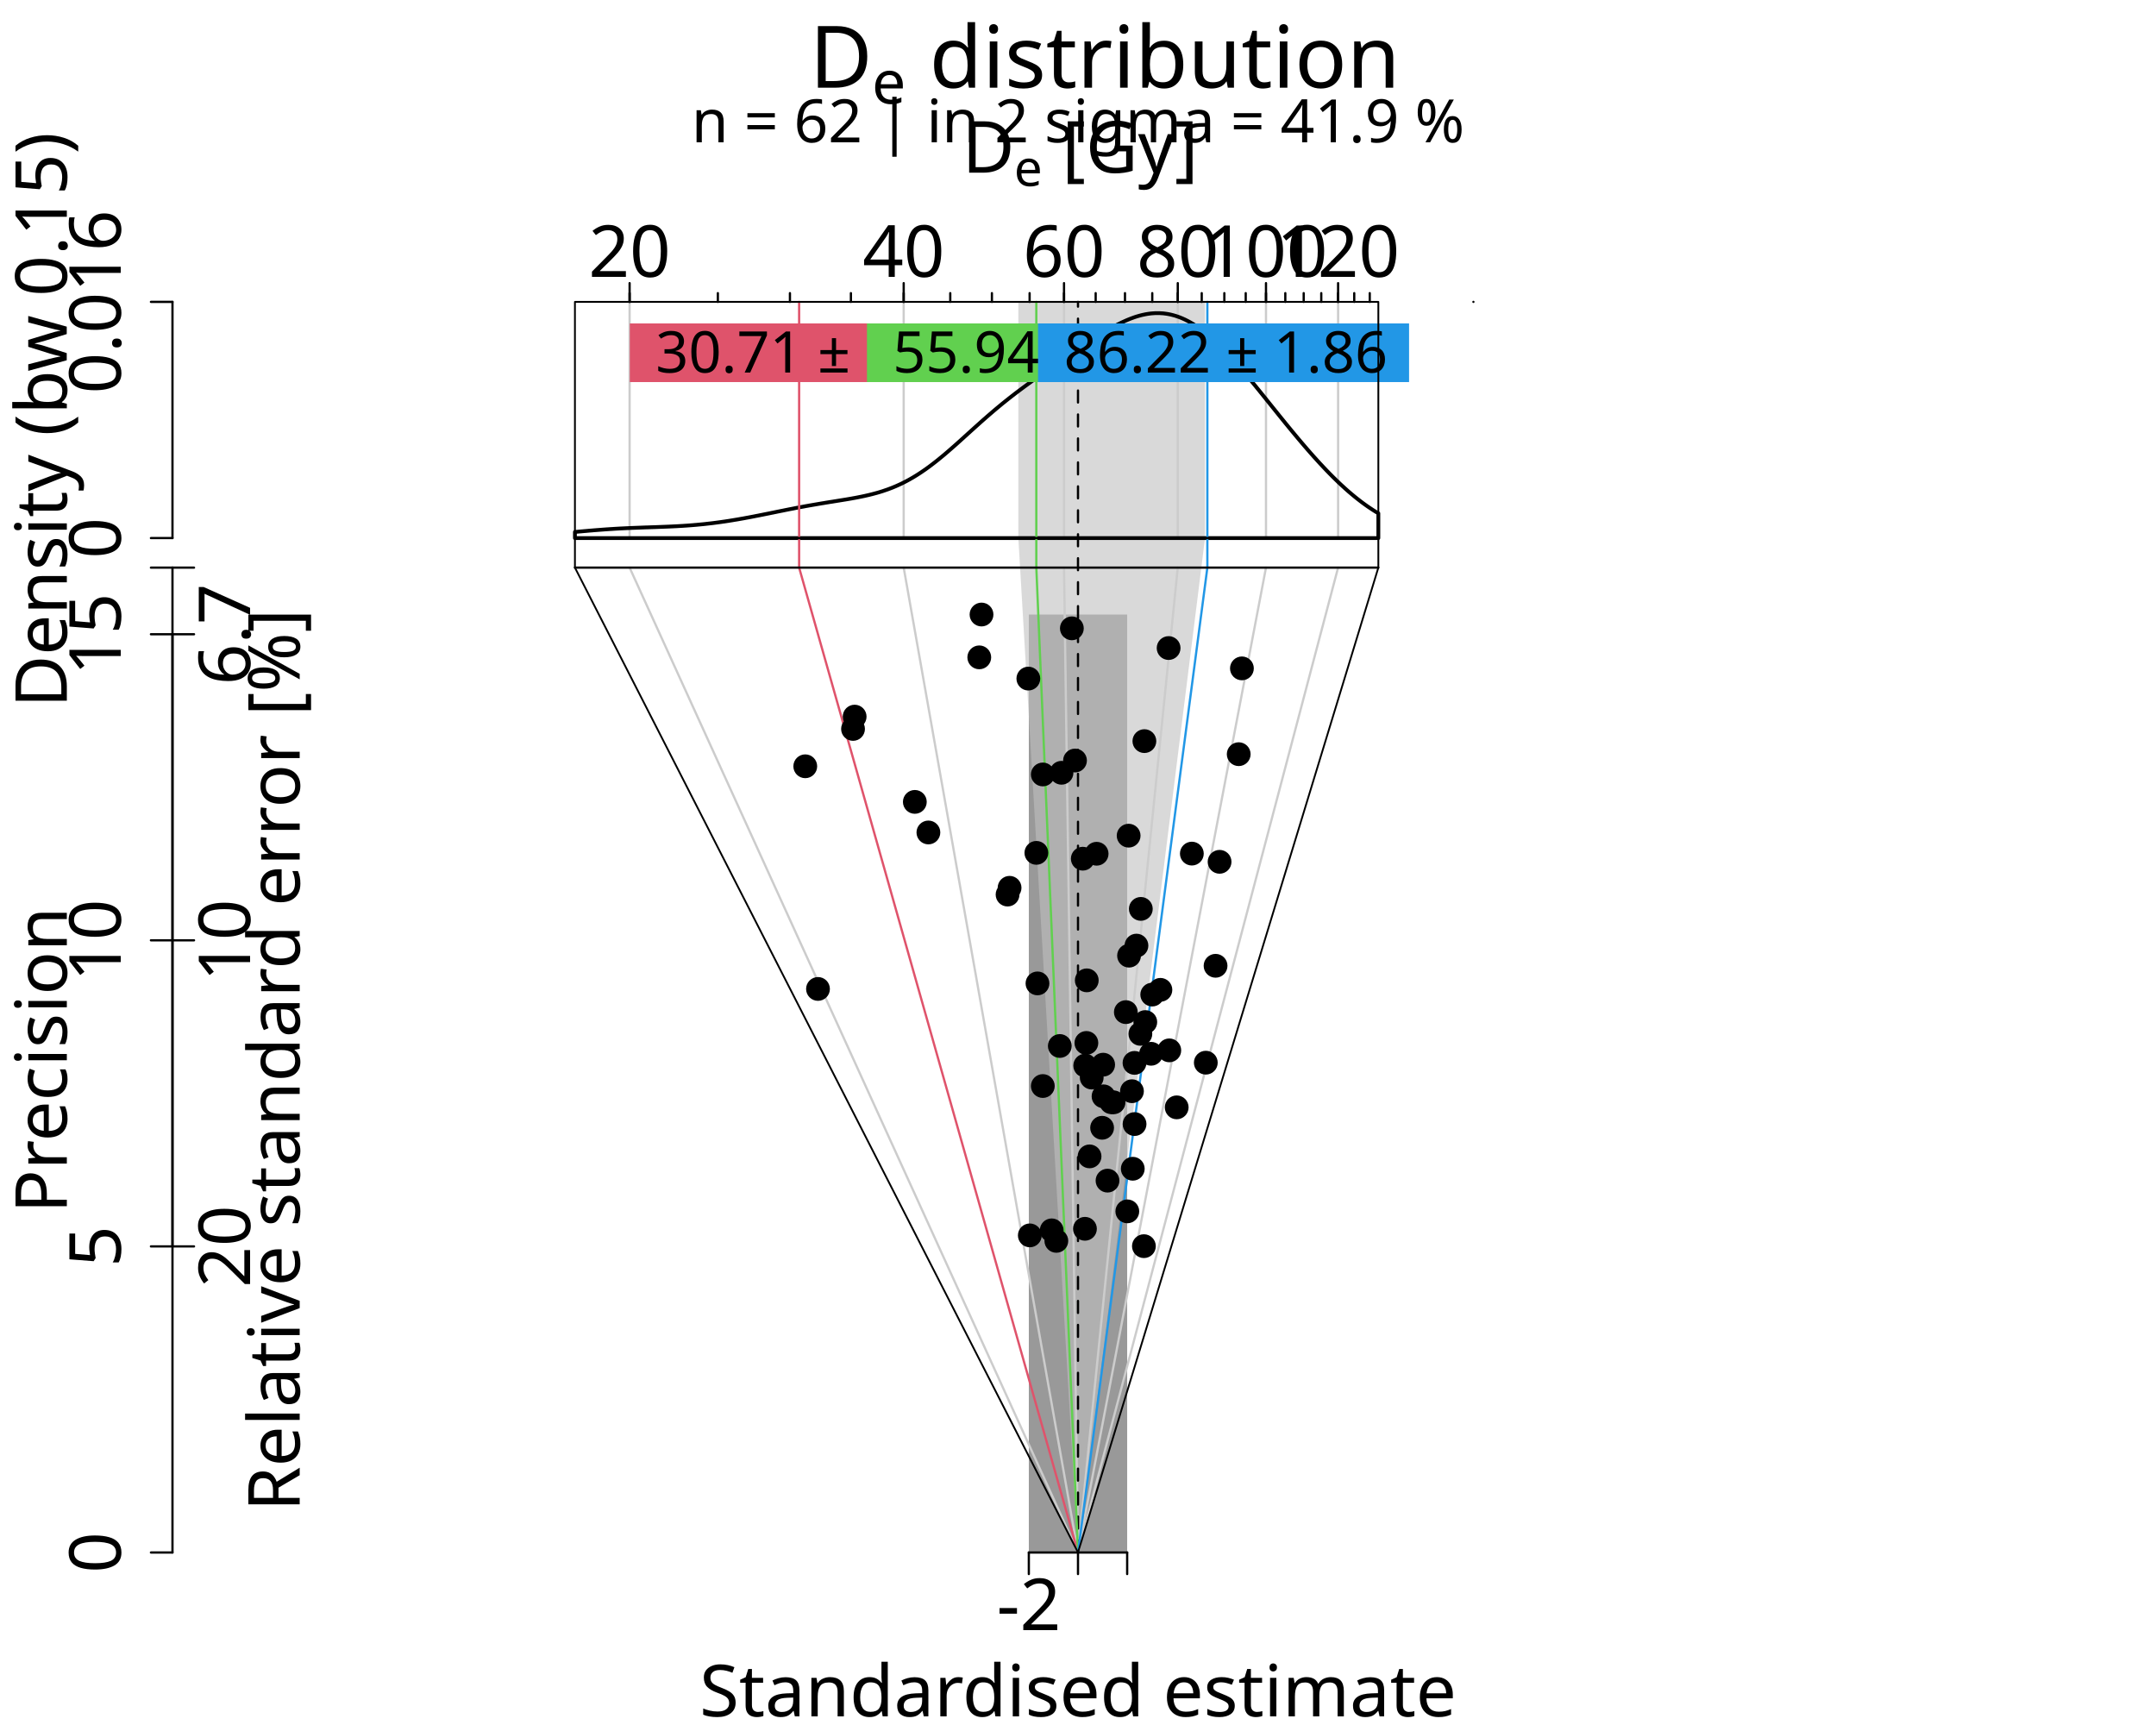
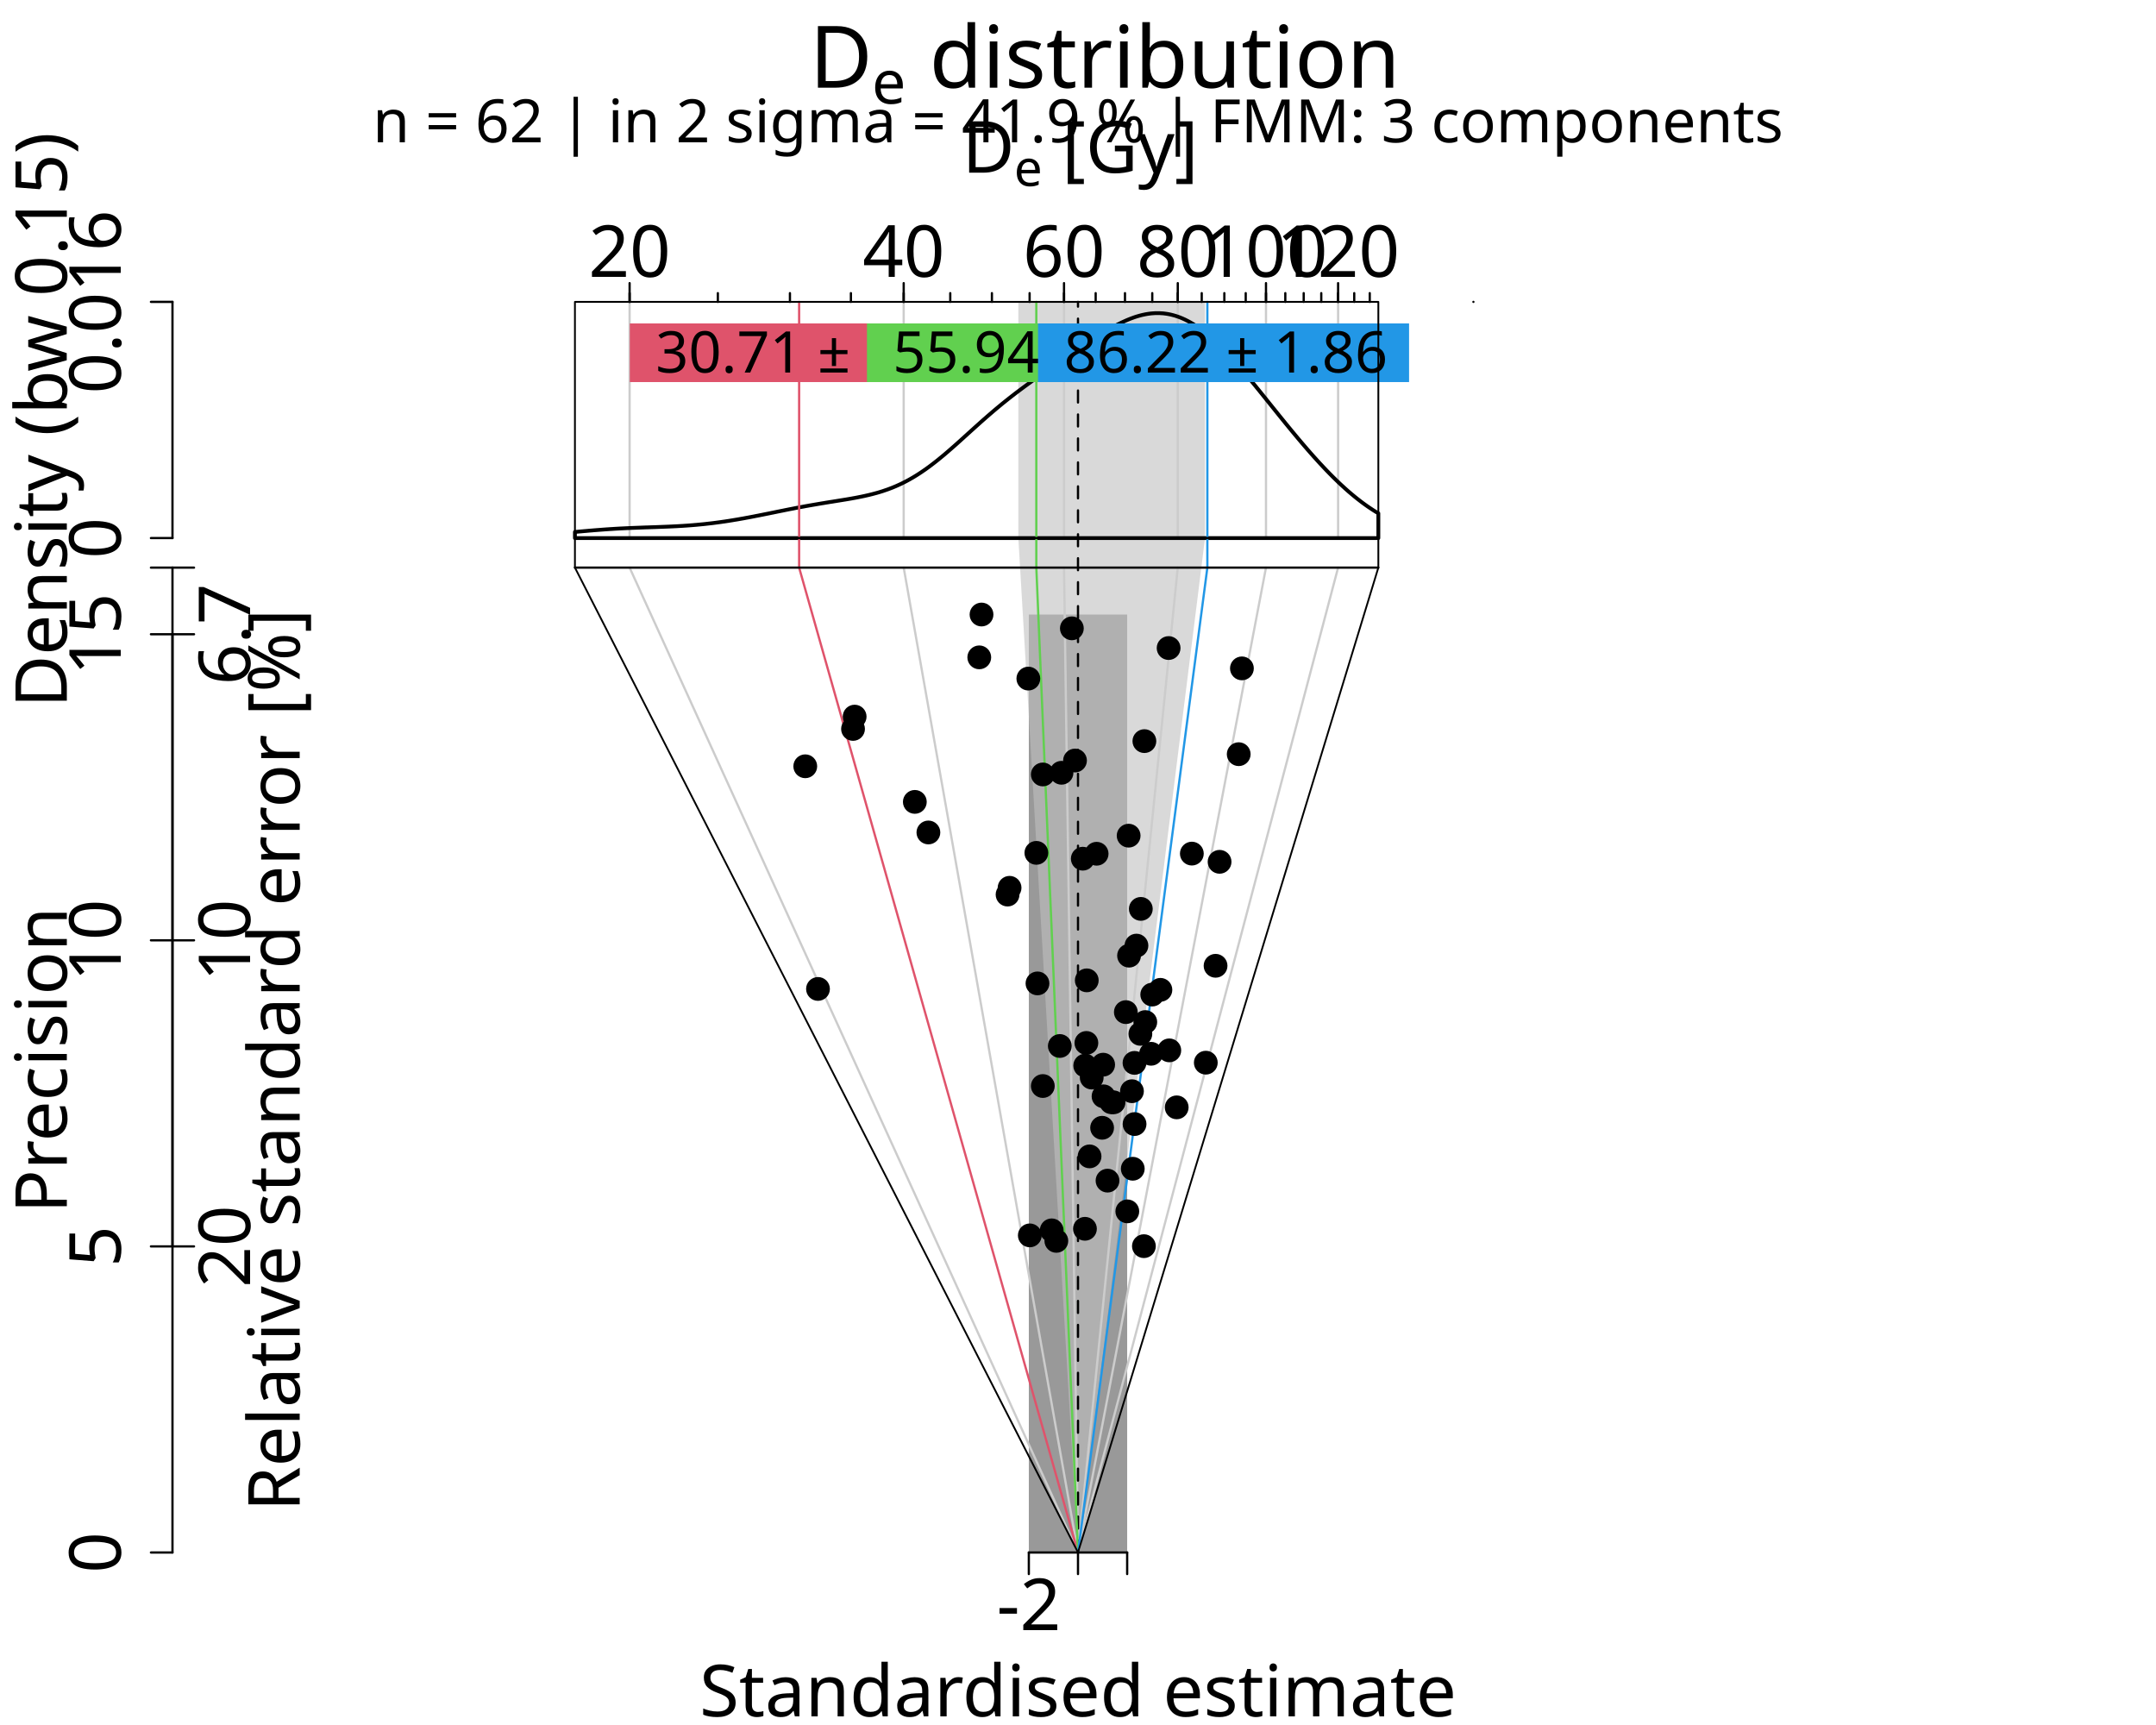
<svg xmlns="http://www.w3.org/2000/svg" class="svglite" data-engine-version="2.0" width="720.00pt" height="576.00pt" viewBox="0 0 720.00 576.00">
  <defs>
    <style type="text/css">
    .svglite line, .svglite polyline, .svglite polygon, .svglite path, .svglite rect, .svglite circle {
      fill: none;
      stroke: #000000;
      stroke-linecap: round;
      stroke-linejoin: round;
      stroke-miterlimit: 10.00;
    }
  </style>
  </defs>
  <rect width="100%" height="100%" style="stroke: none; fill: #FFFFFF;" />
  <defs>
    <clipPath id="cpMC4wMHw3MjAuMDB8MC4wMHw1NzYuMDA=">
      <rect x="0.00" y="0.00" width="720.00" height="576.00" />
    </clipPath>
  </defs>
  <g clip-path="url(#cpMC4wMHw3MjAuMDB8MC4wMHw1NzYuMDA=)">
    <text x="360.00" y="573.12" text-anchor="middle" style="font-size: 24.00px; font-family: sans;" textLength="238.84px" lengthAdjust="spacingAndGlyphs">Standardised estimate</text>
    <polygon points="343.58,518.40 376.42,518.40 376.42,205.20 343.58,205.20 " style="stroke-width: 0.75; stroke: none; fill: #999999;" />
    <polygon points="624.10,-234.71 624.10,-234.71 624.10,-987.82 624.10,-987.82 " style="stroke-width: 0.75; stroke: none; fill: #FFFFFF;" />
    <polygon points="360.00,518.40 401.19,189.54 402.42,179.67 402.42,100.80 340.08,100.80 340.08,179.67 340.66,189.54 " style="stroke-width: 0.75; stroke: none; fill: #BFBFBF; fill-opacity: 0.60;" />
    <polyline points="360.00,518.40 210.26,189.54 " style="stroke-width: 0.75; stroke: #CCCCCC;" />
    <polyline points="210.26,179.67 210.26,100.80 " style="stroke-width: 0.75; stroke: #CCCCCC;" />
    <polyline points="360.00,518.40 301.79,189.54 " style="stroke-width: 0.75; stroke: #CCCCCC;" />
    <polyline points="301.79,179.67 301.79,100.80 " style="stroke-width: 0.75; stroke: #CCCCCC;" />
    <polyline points="360.00,518.40 355.33,189.54 " style="stroke-width: 0.75; stroke: #CCCCCC;" />
    <polyline points="355.33,179.67 355.33,100.80 " style="stroke-width: 0.75; stroke: #CCCCCC;" />
    <polyline points="360.00,518.40 393.32,189.54 " style="stroke-width: 0.75; stroke: #CCCCCC;" />
    <polyline points="393.32,179.67 393.32,100.80 " style="stroke-width: 0.75; stroke: #CCCCCC;" />
    <polyline points="360.00,518.40 422.78,189.54 " style="stroke-width: 0.75; stroke: #CCCCCC;" />
    <polyline points="422.78,179.67 422.78,100.80 " style="stroke-width: 0.75; stroke: #CCCCCC;" />
    <polyline points="360.00,518.40 446.86,189.54 " style="stroke-width: 0.75; stroke: #CCCCCC;" />
    <polyline points="446.86,179.67 446.86,100.80 " style="stroke-width: 0.75; stroke: #CCCCCC;" />
    <polyline points="360.00,518.40 360.00,189.54 360.00,179.67 360.00,100.80 " style="stroke-width: 0.75; stroke-dasharray: 4.00,4.00;" />
    <polygon points="192.00,179.67 192.00,177.63 192.53,177.58 193.05,177.53 193.58,177.48 194.10,177.44 194.63,177.39 195.15,177.34 195.68,177.30 196.20,177.25 196.73,177.20 197.25,177.16 197.78,177.12 198.30,177.07 198.83,177.03 199.35,176.99 199.88,176.95 200.40,176.91 200.93,176.87 201.45,176.83 201.98,176.79 202.50,176.75 203.03,176.72 203.55,176.68 204.08,176.65 204.60,176.62 205.13,176.58 205.65,176.55 206.18,176.52 206.70,176.49 207.23,176.46 207.75,176.44 208.28,176.41 208.80,176.39 209.33,176.36 209.85,176.34 210.38,176.31 210.90,176.29 211.43,176.27 211.95,176.25 212.48,176.23 213.00,176.21 213.53,176.19 214.05,176.17 214.58,176.15 215.10,176.13 215.63,176.11 216.15,176.10 216.68,176.08 217.20,176.06 217.73,176.04 218.25,176.03 218.78,176.01 219.30,175.99 219.83,175.97 220.35,175.95 220.88,175.93 221.40,175.91 221.93,175.89 222.45,175.87 222.98,175.85 223.50,175.83 224.03,175.80 224.55,175.78 225.08,175.75 225.60,175.73 226.13,175.70 226.65,175.67 227.18,175.64 227.70,175.61 228.23,175.58 228.75,175.54 229.28,175.51 229.80,175.47 230.33,175.43 230.85,175.39 231.38,175.35 231.90,175.30 232.43,175.26 232.95,175.21 233.48,175.16 234.00,175.11 234.53,175.06 235.05,175.01 235.58,174.95 236.10,174.89 236.63,174.83 237.15,174.77 237.68,174.71 238.20,174.65 238.73,174.58 239.25,174.51 239.78,174.44 240.30,174.37 240.83,174.30 241.35,174.22 241.88,174.15 242.40,174.07 242.93,173.99 243.45,173.91 243.98,173.82 244.50,173.74 245.03,173.65 245.55,173.56 246.08,173.48 246.60,173.39 247.13,173.29 247.65,173.20 248.18,173.11 248.71,173.01 249.23,172.91 249.76,172.82 250.28,172.72 250.81,172.62 251.33,172.52 251.86,172.42 252.38,172.31 252.91,172.21 253.43,172.11 253.96,172.00 254.48,171.90 255.01,171.79 255.53,171.69 256.06,171.58 256.58,171.48 257.11,171.37 257.63,171.26 258.16,171.16 258.68,171.05 259.21,170.94 259.73,170.83 260.26,170.73 260.78,170.62 261.31,170.52 261.83,170.41 262.36,170.30 262.88,170.20 263.41,170.09 263.93,169.99 264.46,169.89 264.98,169.79 265.51,169.68 266.03,169.58 266.56,169.48 267.08,169.38 267.61,169.28 268.13,169.19 268.66,169.09 269.18,168.99 269.71,168.90 270.23,168.80 270.76,168.71 271.28,168.62 271.81,168.53 272.33,168.44 272.86,168.35 273.38,168.26 273.91,168.17 274.43,168.08 274.96,168.00 275.48,167.91 276.01,167.82 276.53,167.74 277.06,167.65 277.58,167.57 278.11,167.49 278.63,167.40 279.16,167.32 279.68,167.23 280.21,167.15 280.73,167.06 281.26,166.98 281.78,166.89 282.31,166.81 282.83,166.72 283.36,166.63 283.88,166.54 284.41,166.45 284.93,166.35 285.46,166.26 285.98,166.16 286.51,166.06 287.03,165.95 287.56,165.85 288.08,165.74 288.61,165.63 289.13,165.51 289.66,165.39 290.18,165.27 290.71,165.14 291.23,165.01 291.76,164.87 292.28,164.73 292.81,164.59 293.33,164.44 293.86,164.28 294.38,164.12 294.91,163.95 295.43,163.77 295.96,163.59 296.48,163.41 297.01,163.21 297.53,163.01 298.06,162.81 298.58,162.59 299.11,162.37 299.63,162.14 300.16,161.90 300.68,161.66 301.21,161.41 301.73,161.15 302.26,160.88 302.78,160.61 303.31,160.32 303.84,160.03 304.36,159.73 304.89,159.43 305.41,159.11 305.94,158.79 306.46,158.46 306.99,158.12 307.51,157.78 308.04,157.42 308.56,157.06 309.09,156.70 309.61,156.32 310.14,155.94 310.66,155.55 311.19,155.15 311.71,154.75 312.24,154.34 312.76,153.93 313.29,153.51 313.81,153.08 314.34,152.65 314.86,152.22 315.39,151.78 315.91,151.33 316.44,150.88 316.96,150.43 317.49,149.97 318.01,149.51 318.54,149.05 319.06,148.59 319.59,148.12 320.11,147.65 320.64,147.18 321.16,146.70 321.69,146.23 322.21,145.75 322.74,145.28 323.26,144.80 323.79,144.33 324.31,143.85 324.84,143.38 325.36,142.90 325.89,142.43 326.41,141.96 326.94,141.49 327.46,141.02 327.99,140.55 328.51,140.09 329.04,139.63 329.56,139.17 330.09,138.71 330.61,138.26 331.14,137.81 331.66,137.36 332.19,136.91 332.71,136.47 333.24,136.03 333.76,135.60 334.29,135.16 334.81,134.73 335.34,134.31 335.86,133.89 336.39,133.47 336.91,133.05 337.44,132.64 337.96,132.23 338.49,131.83 339.01,131.42 339.54,131.02 340.06,130.63 340.59,130.23 341.11,129.84 341.64,129.45 342.16,129.06 342.69,128.68 343.21,128.30 343.74,127.92 344.26,127.54 344.79,127.16 345.31,126.79 345.84,126.42 346.36,126.04 346.89,125.67 347.41,125.30 347.94,124.94 348.46,124.57 348.99,124.20 349.51,123.84 350.04,123.47 350.56,123.11 351.09,122.74 351.61,122.38 352.14,122.02 352.66,121.65 353.19,121.29 353.71,120.93 354.24,120.57 354.76,120.20 355.29,119.84 355.81,119.48 356.34,119.12 356.86,118.76 357.39,118.40 357.91,118.03 358.44,117.67 358.96,117.31 359.49,116.95 360.02,116.60 360.54,116.24 361.07,115.88 361.59,115.52 362.12,115.17 362.64,114.82 363.17,114.47 363.69,114.12 364.22,113.77 364.74,113.42 365.27,113.08 365.79,112.74 366.32,112.40 366.84,112.07 367.37,111.74 367.89,111.41 368.42,111.09 368.94,110.77 369.47,110.45 369.99,110.14 370.52,109.84 371.04,109.54 371.57,109.25 372.09,108.96 372.62,108.68 373.14,108.40 373.67,108.14 374.19,107.87 374.72,107.62 375.24,107.38 375.77,107.14 376.29,106.91 376.82,106.69 377.34,106.48 377.87,106.28 378.39,106.09 378.92,105.90 379.44,105.73 379.97,105.57 380.49,105.42 381.02,105.28 381.54,105.15 382.07,105.04 382.59,104.93 383.12,104.84 383.64,104.76 384.17,104.69 384.69,104.64 385.22,104.60 385.74,104.57 386.27,104.56 386.79,104.56 387.32,104.57 387.84,104.60 388.37,104.63 388.89,104.69 389.42,104.76 389.94,104.84 390.47,104.94 390.99,105.05 391.52,105.18 392.04,105.32 392.57,105.47 393.09,105.65 393.62,105.83 394.14,106.03 394.67,106.24 395.19,106.47 395.72,106.71 396.24,106.97 396.77,107.24 397.29,107.52 397.82,107.82 398.34,108.13 398.87,108.46 399.39,108.80 399.92,109.15 400.44,109.52 400.97,109.89 401.49,110.29 402.02,110.69 402.54,111.10 403.07,111.53 403.59,111.97 404.12,112.42 404.64,112.88 405.17,113.35 405.69,113.83 406.22,114.33 406.74,114.83 407.27,115.34 407.79,115.86 408.32,116.39 408.84,116.93 409.37,117.48 409.89,118.03 410.42,118.59 410.94,119.16 411.47,119.74 411.99,120.32 412.52,120.91 413.04,121.51 413.57,122.11 414.09,122.71 414.62,123.32 415.15,123.94 415.67,124.56 416.20,125.18 416.72,125.81 417.25,126.44 417.77,127.08 418.30,127.72 418.82,128.36 419.35,129.00 419.87,129.65 420.40,130.29 420.92,130.94 421.45,131.59 421.97,132.24 422.50,132.89 423.02,133.55 423.55,134.20 424.07,134.85 424.60,135.51 425.12,136.16 425.65,136.81 426.17,137.46 426.70,138.12 427.22,138.77 427.75,139.42 428.27,140.06 428.80,140.71 429.32,141.36 429.85,142.00 430.37,142.64 430.90,143.28 431.42,143.92 431.95,144.55 432.47,145.18 433.00,145.81 433.52,146.44 434.05,147.06 434.57,147.68 435.10,148.30 435.62,148.91 436.15,149.52 436.67,150.13 437.20,150.73 437.72,151.33 438.25,151.92 438.77,152.51 439.30,153.09 439.82,153.67 440.35,154.25 440.87,154.82 441.40,155.38 441.92,155.94 442.45,156.50 442.97,157.05 443.50,157.59 444.02,158.13 444.55,158.66 445.07,159.19 445.60,159.71 446.12,160.22 446.65,160.73 447.17,161.23 447.70,161.73 448.22,162.21 448.75,162.69 449.27,163.17 449.80,163.64 450.32,164.10 450.85,164.55 451.37,164.99 451.90,165.43 452.42,165.86 452.95,166.29 453.47,166.70 454.00,167.11 454.52,167.51 455.05,167.91 455.57,168.29 456.10,168.67 456.62,169.04 457.15,169.40 457.67,169.75 458.20,170.10 458.72,170.44 459.25,170.77 459.77,171.09 460.30,171.40 460.30,179.67 " style="stroke-width: 1.27; fill: none;" />
    <line x1="57.60" y1="179.67" x2="57.60" y2="100.80" style="stroke-width: 0.75;" />
    <line x1="57.60" y1="179.67" x2="50.40" y2="179.67" style="stroke-width: 0.75;" />
    <line x1="57.60" y1="100.80" x2="50.40" y2="100.80" style="stroke-width: 0.75;" />
    <text transform="translate(40.32,179.67) rotate(-90)" text-anchor="middle" style="font-size: 24.00px; font-family: sans;" textLength="13.35px" lengthAdjust="spacingAndGlyphs">0</text>
    <text transform="translate(40.32,100.80) rotate(-90)" text-anchor="middle" style="font-size: 24.00px; font-family: sans;" textLength="60.06px" lengthAdjust="spacingAndGlyphs">0.016</text>
    <text transform="translate(22.32,140.24) rotate(-90)" text-anchor="middle" style="font-size: 24.00px; font-family: sans;" textLength="186.77px" lengthAdjust="spacingAndGlyphs">Density (bw 0.15)</text>
    <polyline points="360.00,518.40 266.87,189.54 266.87,100.80 " style="stroke-width: 0.75; stroke: #DF536B;" />
    <rect x="210.32" y="108.00" width="123.91" height="19.58" style="stroke-width: 0.75; stroke: none; fill: #DF536B;" />
    <text x="218.96" y="124.40" style="font-size: 19.20px; font-family: sans;" textLength="106.63px" lengthAdjust="spacingAndGlyphs">30.71 ± 1.03</text>
    <polyline points="360.00,518.40 346.08,189.54 346.08,100.80 " style="stroke-width: 0.75; stroke: #61D04F;" />
    <rect x="289.52" y="108.00" width="123.91" height="19.58" style="stroke-width: 0.75; stroke: none; fill: #61D04F;" />
    <text x="298.16" y="124.40" style="font-size: 19.20px; font-family: sans;" textLength="106.63px" lengthAdjust="spacingAndGlyphs">55.94 ± 1.23</text>
    <polyline points="360.00,518.40 403.20,189.54 403.20,100.80 " style="stroke-width: 0.75; stroke: #2297E6;" />
    <rect x="346.65" y="108.00" width="123.91" height="19.58" style="stroke-width: 0.75; stroke: none; fill: #2297E6;" />
    <text x="355.29" y="124.40" style="font-size: 19.20px; font-family: sans;" textLength="106.63px" lengthAdjust="spacingAndGlyphs">86.22 ± 1.86</text>
    <text x="270.35" y="29.28" style="font-size: 28.80px; font-family: sans;" textLength="20.81px" lengthAdjust="spacingAndGlyphs">D</text>
    <text x="291.16" y="34.60" style="font-size: 20.16px; font-family: sans;" textLength="11.21px" lengthAdjust="spacingAndGlyphs">e</text>
    <text x="302.37" y="29.28" style="font-size: 28.80px; font-family: sans;" textLength="8.00px" lengthAdjust="spacingAndGlyphs"> </text>
    <text x="310.37" y="29.28" style="font-size: 28.80px; font-family: sans;" textLength="139.28px" lengthAdjust="spacingAndGlyphs">distribution</text>
    <line x1="57.60" y1="518.40" x2="57.60" y2="211.78" style="stroke-width: 0.75;" />
    <line x1="57.60" y1="518.40" x2="50.40" y2="518.40" style="stroke-width: 0.75;" />
    <line x1="57.60" y1="416.19" x2="50.40" y2="416.19" style="stroke-width: 0.75;" />
    <line x1="57.60" y1="313.98" x2="50.40" y2="313.98" style="stroke-width: 0.75;" />
    <line x1="57.60" y1="211.78" x2="50.40" y2="211.78" style="stroke-width: 0.75;" />
    <text transform="translate(40.32,518.40) rotate(-90)" text-anchor="middle" style="font-size: 24.00px; font-family: sans;" textLength="13.35px" lengthAdjust="spacingAndGlyphs">0</text>
    <text transform="translate(40.32,416.19) rotate(-90)" text-anchor="middle" style="font-size: 24.00px; font-family: sans;" textLength="13.35px" lengthAdjust="spacingAndGlyphs">5</text>
    <text transform="translate(40.32,313.98) rotate(-90)" text-anchor="middle" style="font-size: 24.00px; font-family: sans;" textLength="26.70px" lengthAdjust="spacingAndGlyphs">10</text>
    <text transform="translate(40.32,211.78) rotate(-90)" text-anchor="middle" style="font-size: 24.00px; font-family: sans;" textLength="26.70px" lengthAdjust="spacingAndGlyphs">15</text>
    <polyline points="57.60,211.78 57.60,189.54 " style="stroke-width: 0.75;" />
    <line x1="57.60" y1="189.54" x2="50.40" y2="189.54" style="stroke-width: 0.75;" />
    <line x1="57.60" y1="189.54" x2="64.80" y2="189.54" style="stroke-width: 0.75;" />
    <text transform="translate(22.32,353.97) rotate(-90)" text-anchor="middle" style="font-size: 24.00px; font-family: sans;" textLength="98.73px" lengthAdjust="spacingAndGlyphs">Precision</text>
    <text transform="translate(100.08,353.97) rotate(-90)" text-anchor="middle" style="font-size: 24.00px; font-family: sans;" textLength="285.48px" lengthAdjust="spacingAndGlyphs">Relative standard error [%]</text>
    <line x1="57.60" y1="416.19" x2="57.60" y2="211.78" style="stroke-width: 0.75;" />
    <line x1="57.60" y1="416.19" x2="64.80" y2="416.19" style="stroke-width: 0.75;" />
    <line x1="57.60" y1="313.98" x2="64.80" y2="313.98" style="stroke-width: 0.75;" />
    <line x1="57.60" y1="211.78" x2="64.80" y2="211.78" style="stroke-width: 0.75;" />
    <text transform="translate(83.52,416.19) rotate(-90)" text-anchor="middle" style="font-size: 24.00px; font-family: sans;" textLength="26.70px" lengthAdjust="spacingAndGlyphs">20</text>
    <text transform="translate(83.52,313.98) rotate(-90)" text-anchor="middle" style="font-size: 24.00px; font-family: sans;" textLength="26.70px" lengthAdjust="spacingAndGlyphs">10</text>
    <text transform="translate(83.52,211.78) rotate(-90)" text-anchor="middle" style="font-size: 24.00px; font-family: sans;" textLength="33.36px" lengthAdjust="spacingAndGlyphs">6.7</text>
    <line x1="343.58" y1="518.40" x2="376.42" y2="518.40" style="stroke-width: 0.75;" />
    <line x1="343.58" y1="518.40" x2="343.58" y2="525.60" style="stroke-width: 0.75;" />
    <line x1="360.00" y1="518.40" x2="360.00" y2="525.60" style="stroke-width: 0.75;" />
    <line x1="376.42" y1="518.40" x2="376.42" y2="525.60" style="stroke-width: 0.75;" />
    <text x="343.58" y="544.32" text-anchor="middle" style="font-size: 24.00px; font-family: sans;" textLength="21.34px" lengthAdjust="spacingAndGlyphs">-2</text>
    <polyline points="210.26,100.80 210.26,97.88 " style="stroke-width: 0.75;" />
    <polyline points="239.73,100.80 239.73,97.88 " style="stroke-width: 0.75;" />
    <polyline points="263.80,100.80 263.80,97.88 " style="stroke-width: 0.75;" />
    <polyline points="284.16,100.80 284.16,97.88 " style="stroke-width: 0.75;" />
    <polyline points="301.79,100.80 301.79,97.88 " style="stroke-width: 0.75;" />
    <polyline points="317.34,100.80 317.34,97.88 " style="stroke-width: 0.75;" />
    <polyline points="331.25,100.80 331.25,97.88 " style="stroke-width: 0.75;" />
    <polyline points="343.84,100.80 343.84,97.88 " style="stroke-width: 0.75;" />
    <polyline points="355.33,100.80 355.33,97.88 " style="stroke-width: 0.75;" />
    <polyline points="365.90,100.80 365.90,97.88 " style="stroke-width: 0.75;" />
    <polyline points="375.69,100.80 375.69,97.88 " style="stroke-width: 0.75;" />
    <polyline points="384.80,100.80 384.80,97.88 " style="stroke-width: 0.75;" />
    <polyline points="393.32,100.80 393.32,97.88 " style="stroke-width: 0.75;" />
    <polyline points="401.32,100.80 401.32,97.88 " style="stroke-width: 0.75;" />
    <polyline points="408.87,100.80 408.87,97.88 " style="stroke-width: 0.75;" />
    <polyline points="416.01,100.80 416.01,97.88 " style="stroke-width: 0.75;" />
    <polyline points="422.78,100.80 422.78,97.88 " style="stroke-width: 0.75;" />
    <polyline points="429.23,100.80 429.23,97.88 " style="stroke-width: 0.75;" />
    <polyline points="435.37,100.80 435.37,97.88 " style="stroke-width: 0.75;" />
    <polyline points="441.24,100.80 441.24,97.88 " style="stroke-width: 0.75;" />
    <polyline points="446.86,100.80 446.86,97.88 " style="stroke-width: 0.75;" />
    <polyline points="452.25,100.80 452.25,97.88 " style="stroke-width: 0.75;" />
    <polyline points="457.43,100.80 457.43,97.88 " style="stroke-width: 0.75;" />
    <polyline points="210.26,100.80 210.26,94.54 " style="stroke-width: 0.75;" />
    <polyline points="301.79,100.80 301.79,94.54 " style="stroke-width: 0.75;" />
    <polyline points="355.33,100.80 355.33,94.54 " style="stroke-width: 0.75;" />
    <polyline points="393.32,100.80 393.32,94.54 " style="stroke-width: 0.75;" />
    <polyline points="422.78,100.80 422.78,94.54 " style="stroke-width: 0.75;" />
    <polyline points="446.86,100.80 446.86,94.54 " style="stroke-width: 0.75;" />
    <polyline points="192.00,189.54 460.30,189.54 " style="stroke-width: 0.75;" />
    <polyline points="492.05,100.80 492.05,100.80 " style="stroke-width: 0.75;" />
    <text x="210.26" y="92.45" text-anchor="middle" style="font-size: 24.00px; font-family: sans;" textLength="26.70px" lengthAdjust="spacingAndGlyphs">20</text>
    <text x="301.79" y="92.45" text-anchor="middle" style="font-size: 24.00px; font-family: sans;" textLength="26.70px" lengthAdjust="spacingAndGlyphs">40</text>
    <text x="355.33" y="92.45" text-anchor="middle" style="font-size: 24.00px; font-family: sans;" textLength="26.70px" lengthAdjust="spacingAndGlyphs">60</text>
    <text x="393.32" y="92.45" text-anchor="middle" style="font-size: 24.00px; font-family: sans;" textLength="26.70px" lengthAdjust="spacingAndGlyphs">80</text>
    <text x="422.78" y="92.45" text-anchor="middle" style="font-size: 24.00px; font-family: sans;" textLength="40.05px" lengthAdjust="spacingAndGlyphs">100</text>
    <text x="446.86" y="92.45" text-anchor="middle" style="font-size: 24.00px; font-family: sans;" textLength="40.05px" lengthAdjust="spacingAndGlyphs">120</text>
    <text x="321.32" y="57.66" style="font-size: 24.00px; font-family: sans;" textLength="17.34px" lengthAdjust="spacingAndGlyphs">D</text>
    <text x="338.65" y="62.10" style="font-size: 16.80px; font-family: sans;" textLength="9.34px" lengthAdjust="spacingAndGlyphs">e</text>
    <text x="348.00" y="57.66" style="font-size: 24.00px; font-family: sans;" textLength="6.67px" lengthAdjust="spacingAndGlyphs"> </text>
    <text x="354.66" y="57.66" style="font-size: 24.00px; font-family: sans;" textLength="44.02px" lengthAdjust="spacingAndGlyphs">[Gy]</text>
    <circle cx="273.17" cy="330.22" r="3.60" style="stroke-width: 0.75; fill: #000000;" />
    <circle cx="268.92" cy="255.87" r="3.60" style="stroke-width: 0.75; fill: #000000;" />
    <circle cx="284.87" cy="243.40" r="3.60" style="stroke-width: 0.75; fill: #000000;" />
    <circle cx="285.41" cy="239.29" r="3.60" style="stroke-width: 0.75; fill: #000000;" />
    <circle cx="305.51" cy="267.76" r="3.60" style="stroke-width: 0.75; fill: #000000;" />
    <circle cx="310.04" cy="277.97" r="3.60" style="stroke-width: 0.75; fill: #000000;" />
    <circle cx="343.91" cy="412.51" r="3.60" style="stroke-width: 0.75; fill: #000000;" />
    <circle cx="327.03" cy="219.50" r="3.60" style="stroke-width: 0.75; fill: #000000;" />
    <circle cx="336.48" cy="298.71" r="3.60" style="stroke-width: 0.75; fill: #000000;" />
    <circle cx="337.15" cy="296.45" r="3.60" style="stroke-width: 0.75; fill: #000000;" />
    <circle cx="327.78" cy="205.20" r="3.60" style="stroke-width: 0.75; fill: #000000;" />
    <circle cx="351.22" cy="410.83" r="3.60" style="stroke-width: 0.75; fill: #000000;" />
    <circle cx="348.25" cy="362.64" r="3.60" style="stroke-width: 0.75; fill: #000000;" />
    <circle cx="346.47" cy="328.37" r="3.60" style="stroke-width: 0.75; fill: #000000;" />
    <circle cx="352.77" cy="414.34" r="3.60" style="stroke-width: 0.75; fill: #000000;" />
    <circle cx="346.10" cy="284.78" r="3.60" style="stroke-width: 0.75; fill: #000000;" />
    <circle cx="343.42" cy="226.59" r="3.60" style="stroke-width: 0.75; fill: #000000;" />
    <circle cx="348.25" cy="258.60" r="3.60" style="stroke-width: 0.75; fill: #000000;" />
    <circle cx="353.92" cy="349.27" r="3.60" style="stroke-width: 0.75; fill: #000000;" />
    <circle cx="354.49" cy="258.04" r="3.60" style="stroke-width: 0.75; fill: #000000;" />
    <circle cx="357.95" cy="209.81" r="3.60" style="stroke-width: 0.75; fill: #000000;" />
    <circle cx="359.00" cy="253.95" r="3.60" style="stroke-width: 0.75; fill: #000000;" />
    <circle cx="361.60" cy="286.73" r="3.60" style="stroke-width: 0.75; fill: #000000;" />
    <circle cx="362.41" cy="355.82" r="3.60" style="stroke-width: 0.75; fill: #000000;" />
    <circle cx="362.93" cy="327.35" r="3.60" style="stroke-width: 0.75; fill: #000000;" />
    <circle cx="362.80" cy="348.25" r="3.60" style="stroke-width: 0.75; fill: #000000;" />
    <circle cx="362.32" cy="410.31" r="3.60" style="stroke-width: 0.75; fill: #000000;" />
    <circle cx="366.22" cy="285.08" r="3.60" style="stroke-width: 0.75; fill: #000000;" />
    <circle cx="364.58" cy="359.81" r="3.60" style="stroke-width: 0.75; fill: #000000;" />
    <circle cx="363.86" cy="386.13" r="3.60" style="stroke-width: 0.75; fill: #000000;" />
    <circle cx="368.40" cy="355.51" r="3.60" style="stroke-width: 0.75; fill: #000000;" />
    <circle cx="368.53" cy="366.08" r="3.60" style="stroke-width: 0.75; fill: #000000;" />
    <circle cx="368.05" cy="376.58" r="3.60" style="stroke-width: 0.75; fill: #000000;" />
    <circle cx="376.91" cy="279.04" r="3.60" style="stroke-width: 0.75; fill: #000000;" />
    <circle cx="371.12" cy="368.05" r="3.60" style="stroke-width: 0.75; fill: #000000;" />
    <circle cx="371.87" cy="368.08" r="3.60" style="stroke-width: 0.75; fill: #000000;" />
    <circle cx="369.86" cy="394.23" r="3.60" style="stroke-width: 0.75; fill: #000000;" />
    <circle cx="382.17" cy="247.47" r="3.60" style="stroke-width: 0.75; fill: #000000;" />
    <circle cx="377.05" cy="319.11" r="3.60" style="stroke-width: 0.75; fill: #000000;" />
    <circle cx="375.98" cy="337.96" r="3.60" style="stroke-width: 0.75; fill: #000000;" />
    <circle cx="379.52" cy="315.75" r="3.60" style="stroke-width: 0.75; fill: #000000;" />
    <circle cx="380.98" cy="303.49" r="3.60" style="stroke-width: 0.75; fill: #000000;" />
    <circle cx="390.26" cy="216.39" r="3.60" style="stroke-width: 0.75; fill: #000000;" />
    <circle cx="378.87" cy="354.91" r="3.60" style="stroke-width: 0.75; fill: #000000;" />
    <circle cx="378.02" cy="364.37" r="3.60" style="stroke-width: 0.75; fill: #000000;" />
    <circle cx="380.83" cy="345.22" r="3.60" style="stroke-width: 0.75; fill: #000000;" />
    <circle cx="382.47" cy="341.28" r="3.60" style="stroke-width: 0.75; fill: #000000;" />
    <circle cx="378.89" cy="375.34" r="3.60" style="stroke-width: 0.75; fill: #000000;" />
    <circle cx="384.79" cy="332.10" r="3.60" style="stroke-width: 0.75; fill: #000000;" />
    <circle cx="378.29" cy="390.26" r="3.60" style="stroke-width: 0.75; fill: #000000;" />
    <circle cx="376.47" cy="404.49" r="3.60" style="stroke-width: 0.75; fill: #000000;" />
    <circle cx="387.52" cy="330.52" r="3.60" style="stroke-width: 0.75; fill: #000000;" />
    <circle cx="384.40" cy="351.87" r="3.60" style="stroke-width: 0.75; fill: #000000;" />
    <circle cx="398.02" cy="285.03" r="3.60" style="stroke-width: 0.75; fill: #000000;" />
    <circle cx="390.49" cy="350.73" r="3.60" style="stroke-width: 0.75; fill: #000000;" />
    <circle cx="414.74" cy="223.18" r="3.60" style="stroke-width: 0.75; fill: #000000;" />
    <circle cx="413.67" cy="251.83" r="3.60" style="stroke-width: 0.75; fill: #000000;" />
    <circle cx="407.28" cy="287.77" r="3.60" style="stroke-width: 0.75; fill: #000000;" />
    <circle cx="382.01" cy="416.11" r="3.60" style="stroke-width: 0.75; fill: #000000;" />
    <circle cx="392.96" cy="369.76" r="3.60" style="stroke-width: 0.75; fill: #000000;" />
    <circle cx="405.94" cy="322.49" r="3.60" style="stroke-width: 0.75; fill: #000000;" />
    <circle cx="402.68" cy="354.84" r="3.60" style="stroke-width: 0.75; fill: #000000;" />
    <polyline points="192.00,179.67 460.30,179.67 " style="stroke-width: 0.75;" />
    <polygon points="360.00,518.40 460.30,189.54 460.30,100.80 192.00,100.80 192.00,189.54 " style="stroke-width: 0.60; fill: none;" />
-     <text x="360.00" y="47.52" text-anchor="middle" style="font-size: 20.00px; font-family: sans;" textLength="248.71px" lengthAdjust="spacingAndGlyphs">n = 62 | in 2 sigma = 41.9 %</text>
+     <text x="360.00" y="47.52" text-anchor="middle" style="font-size: 20.00px; font-family: sans;" textLength="447.35px" lengthAdjust="spacingAndGlyphs">n = 62 | in 2 sigma = 41.9 % | FMM: 3 components</text>
  </g>
</svg>
